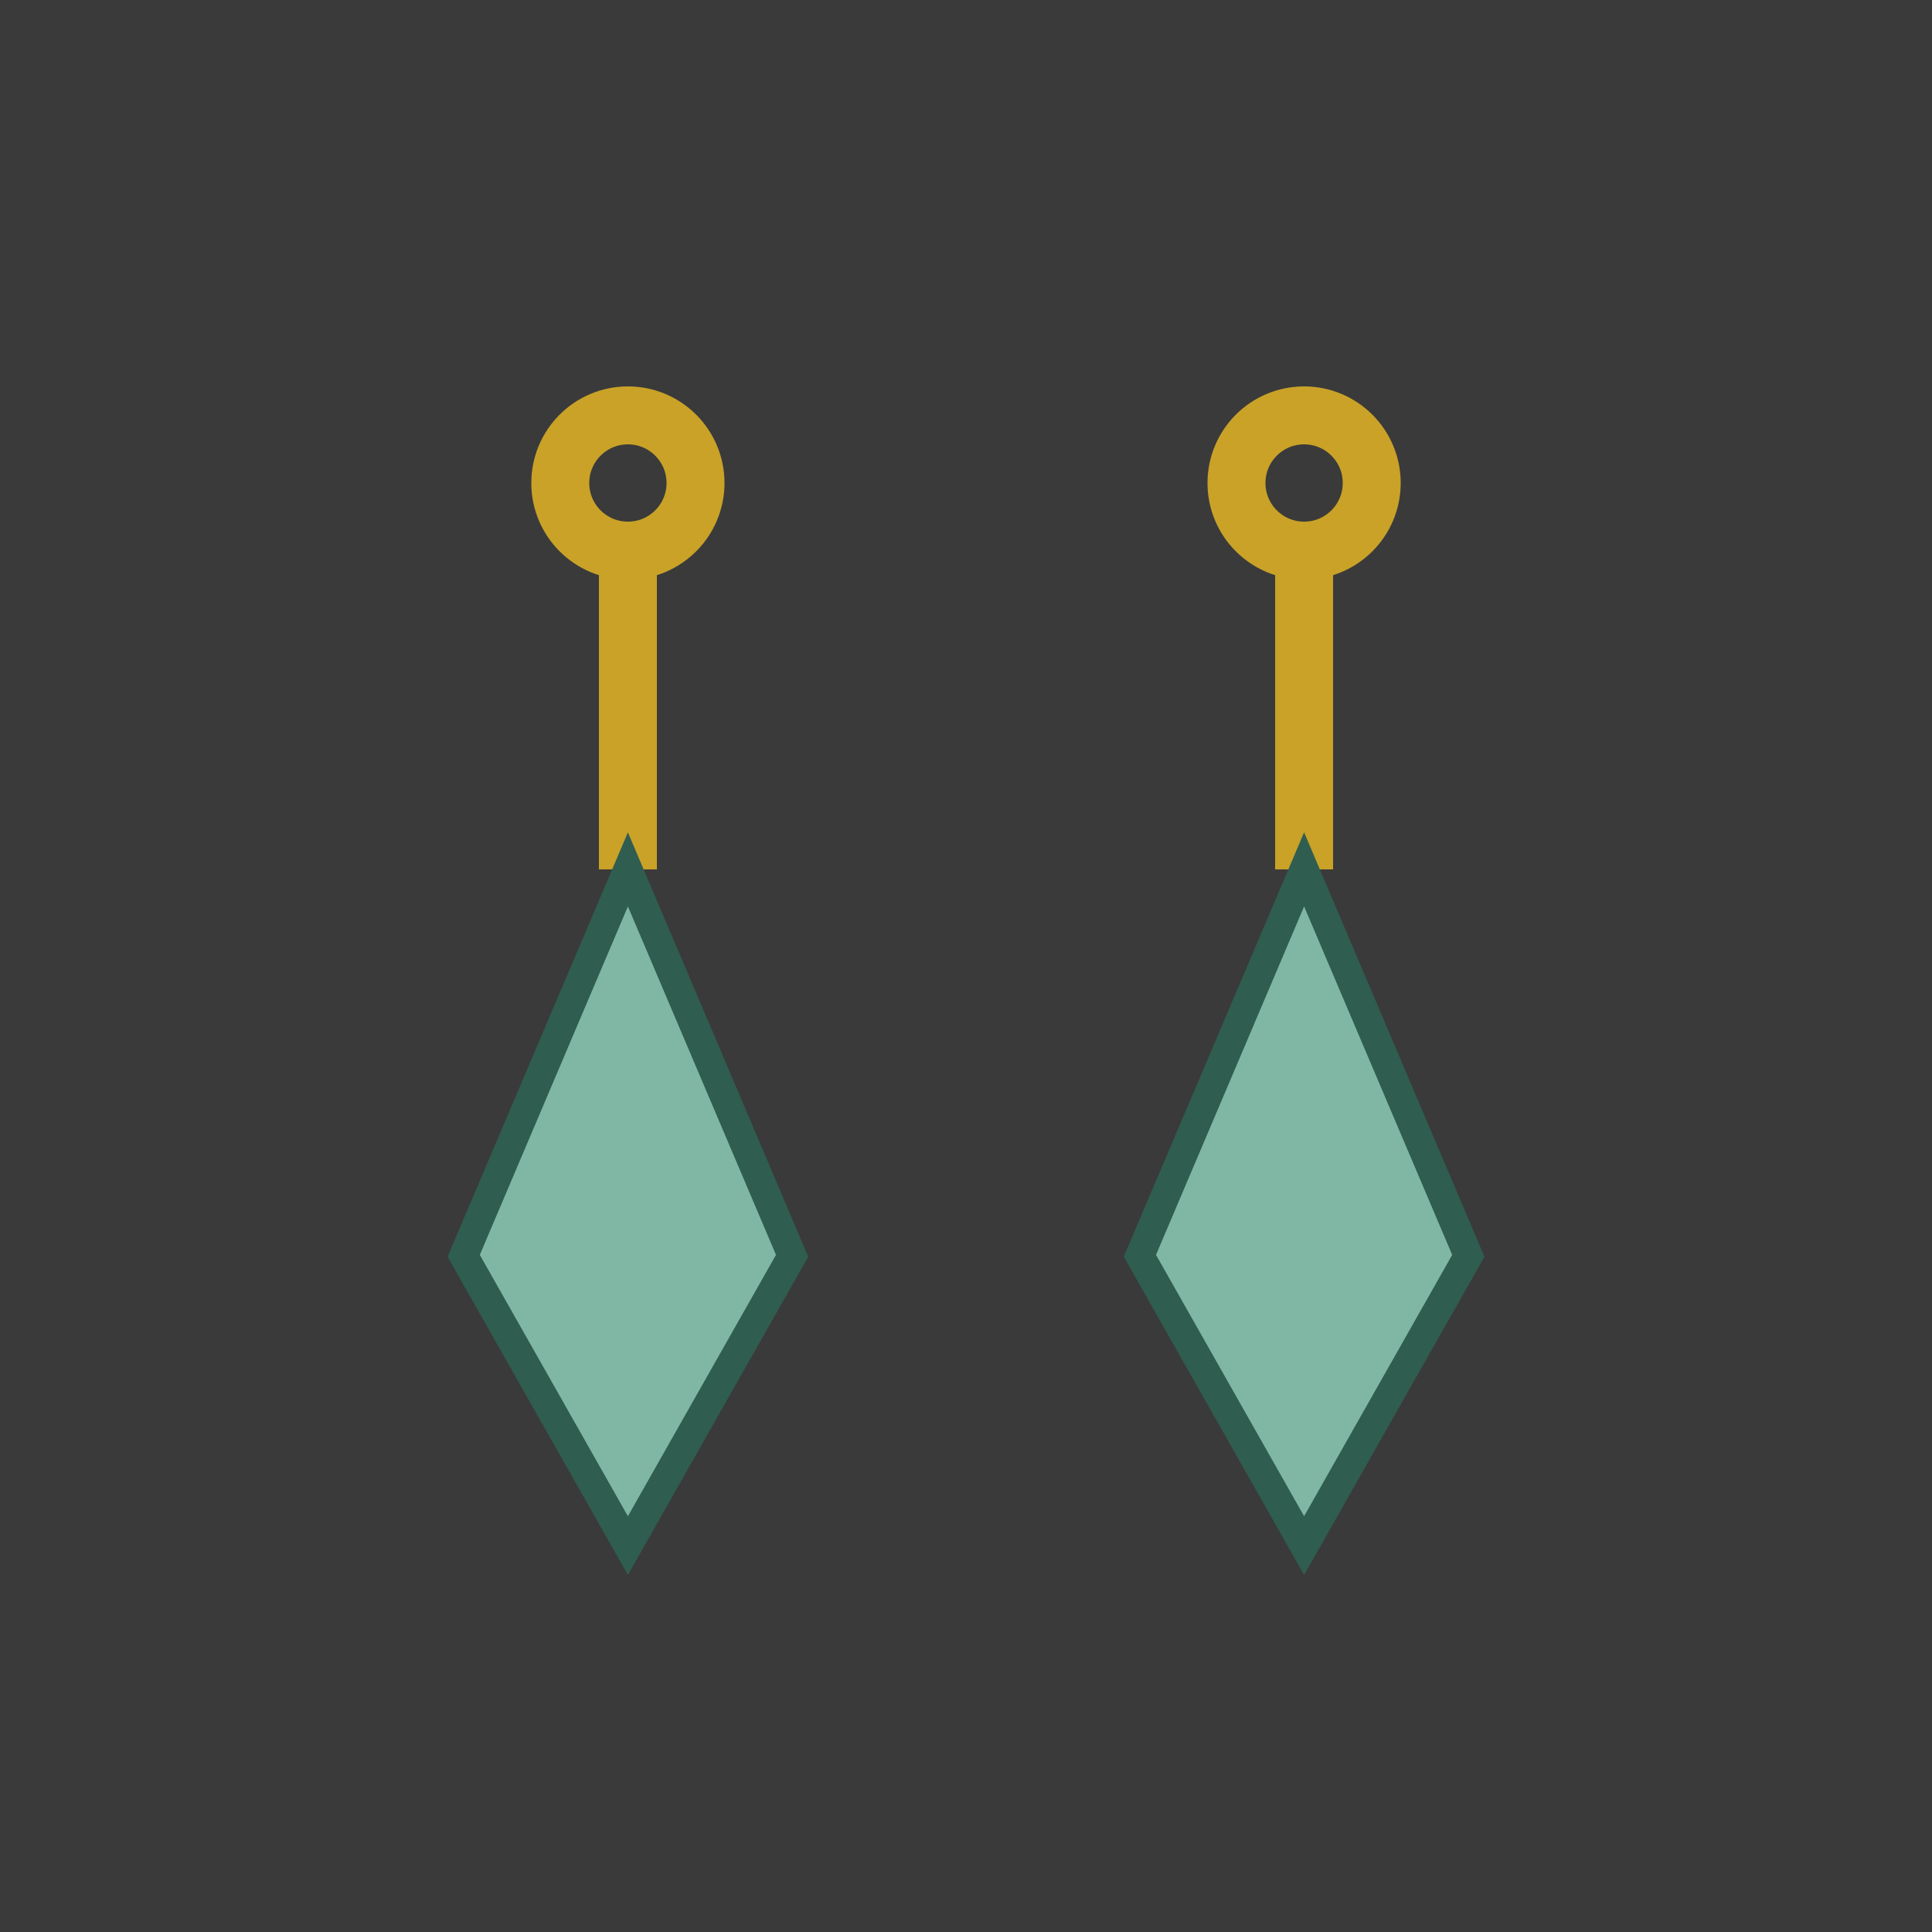
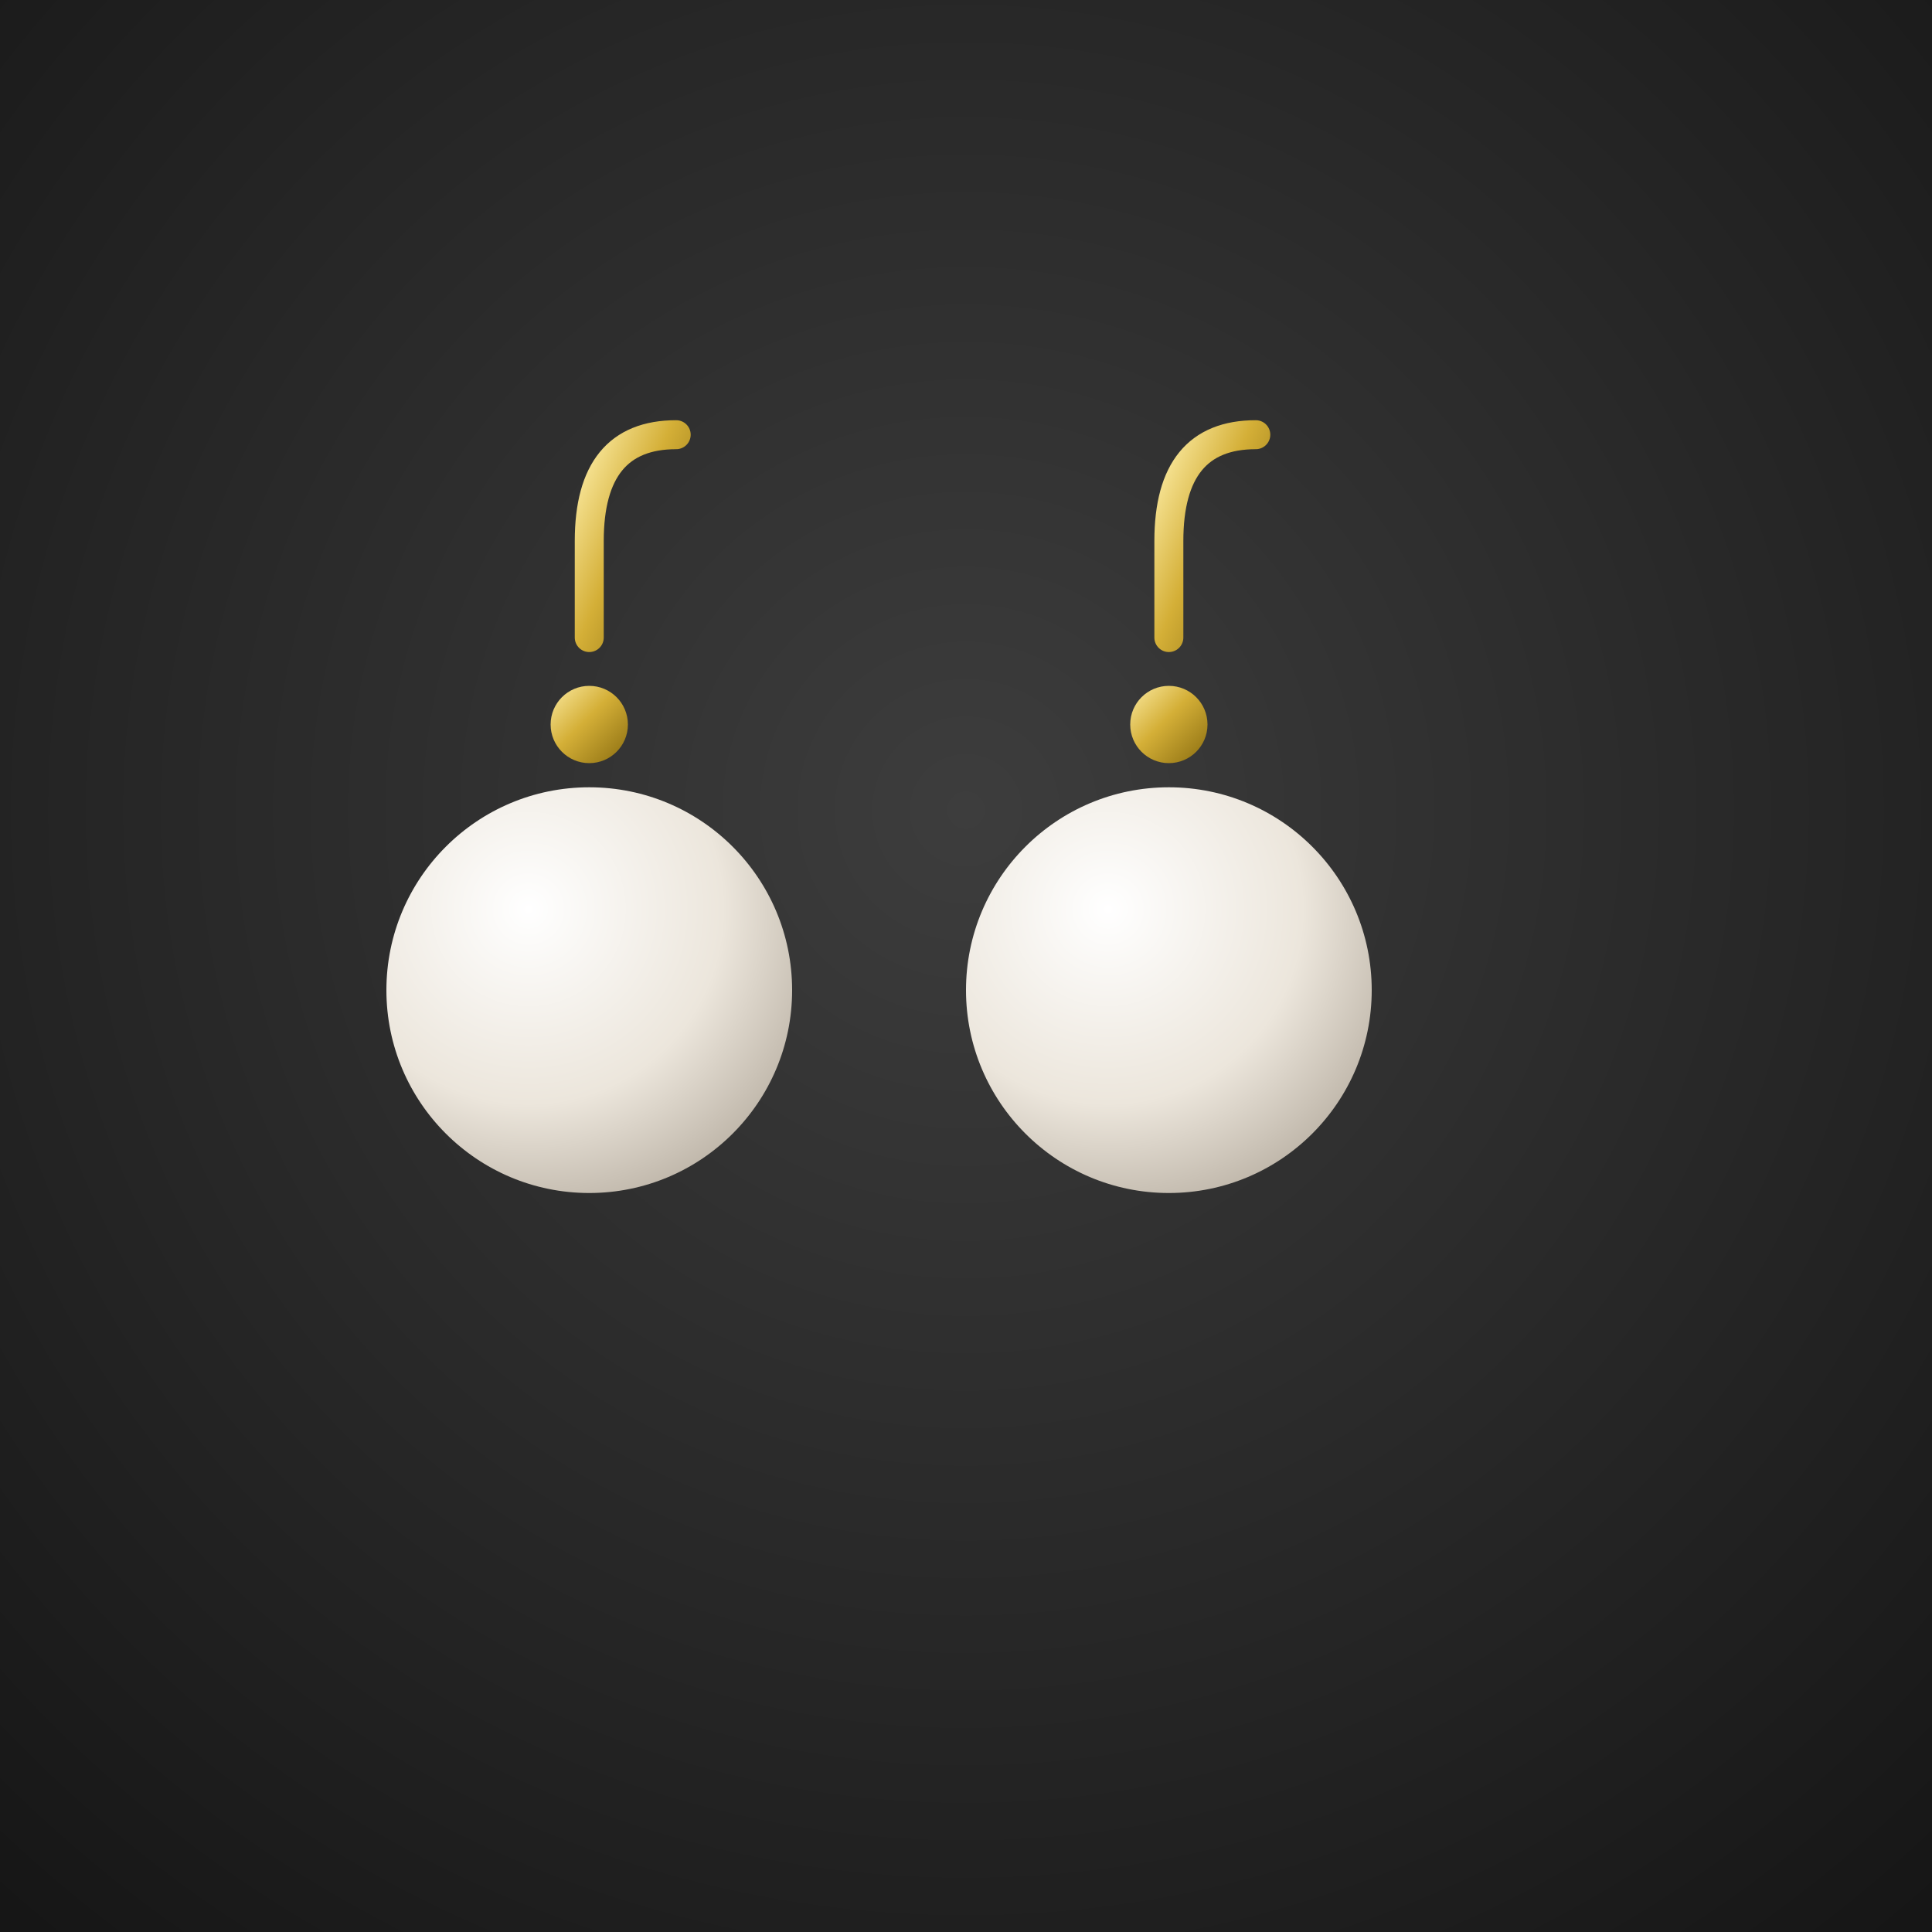
- <svg xmlns="http://www.w3.org/2000/svg" viewBox="0 0 200 200">
-   <rect width="200" height="200" fill="#3a3a3a" />
-   <g fill="none" stroke="#c9a227" stroke-width="6">
-     <circle cx="65" cy="50" r="7" />
-     <circle cx="135" cy="50" r="7" />
-     <path d="M65 57 V90" />
-     <path d="M135 57 V90" />
-   </g>
-   <path d="M65 90 L48 130 L65 160 L82 130 Z" fill="#7fb7a4" stroke="#2f5d50" stroke-width="3" />
-   <path d="M135 90 L118 130 L135 160 L152 130 Z" fill="#7fb7a4" stroke="#2f5d50" stroke-width="3" />
+ <svg xmlns="http://www.w3.org/2000/svg" viewBox="0 0 400 400">
+   <defs>
+     <linearGradient id="or" x1="0" y1="0" x2="1" y2="1">
+       <stop offset="0" stop-color="#fbeaa0" />
+       <stop offset=".45" stop-color="#d4af37" />
+       <stop offset="1" stop-color="#8a6d10" />
+     </linearGradient>
+     <linearGradient id="plata" x1="0" y1="0" x2="1" y2="1">
+       <stop offset="0" stop-color="#ffffff" />
+       <stop offset=".5" stop-color="#c3c8cd" />
+       <stop offset="1" stop-color="#7d848b" />
+     </linearGradient>
+     <radialGradient id="fons" cx=".5" cy=".42" r=".75">
+       <stop offset="0" stop-color="#3d3d3d" />
+       <stop offset="1" stop-color="#161616" />
+     </radialGradient>
+     <radialGradient id="perla" cx=".35" cy=".3" r=".8">
+       <stop offset="0" stop-color="#ffffff" />
+       <stop offset=".6" stop-color="#ece6dc" />
+       <stop offset="1" stop-color="#b9b0a3" />
+     </radialGradient>
+     <linearGradient id="aigua" x1="0" y1="0" x2="1" y2="1">
+       <stop offset="0" stop-color="#d9f4f7" />
+       <stop offset=".5" stop-color="#6cc5d1" />
+       <stop offset="1" stop-color="#2b7f8c" />
+     </linearGradient>
+     <linearGradient id="robi" x1="0" y1="0" x2="1" y2="1">
+       <stop offset="0" stop-color="#ff8a9b" />
+       <stop offset=".5" stop-color="#c0223b" />
+       <stop offset="1" stop-color="#6b0d1c" />
+     </linearGradient>
+     <linearGradient id="cuir" x1="0" y1="0" x2="0" y2="1">
+       <stop offset="0" stop-color="#9a6a45" />
+       <stop offset="1" stop-color="#5a3a22" />
+     </linearGradient>
+   </defs>
+   <rect width="400" height="400" fill="url(#fons)" />
+   <path d="M140 90 q-18 0 -18 22 v20" fill="none" stroke="url(#or)" stroke-width="6" stroke-linecap="round" />
+   <circle cx="122" cy="150" r="8" fill="url(#or)" />
+   <circle cx="122" cy="205" r="42" fill="url(#perla)" />
+   <path d="M260 90 q-18 0 -18 22 v20" fill="none" stroke="url(#or)" stroke-width="6" stroke-linecap="round" />
+   <circle cx="242" cy="150" r="8" fill="url(#or)" />
+   <circle cx="242" cy="205" r="42" fill="url(#perla)" />
</svg>
